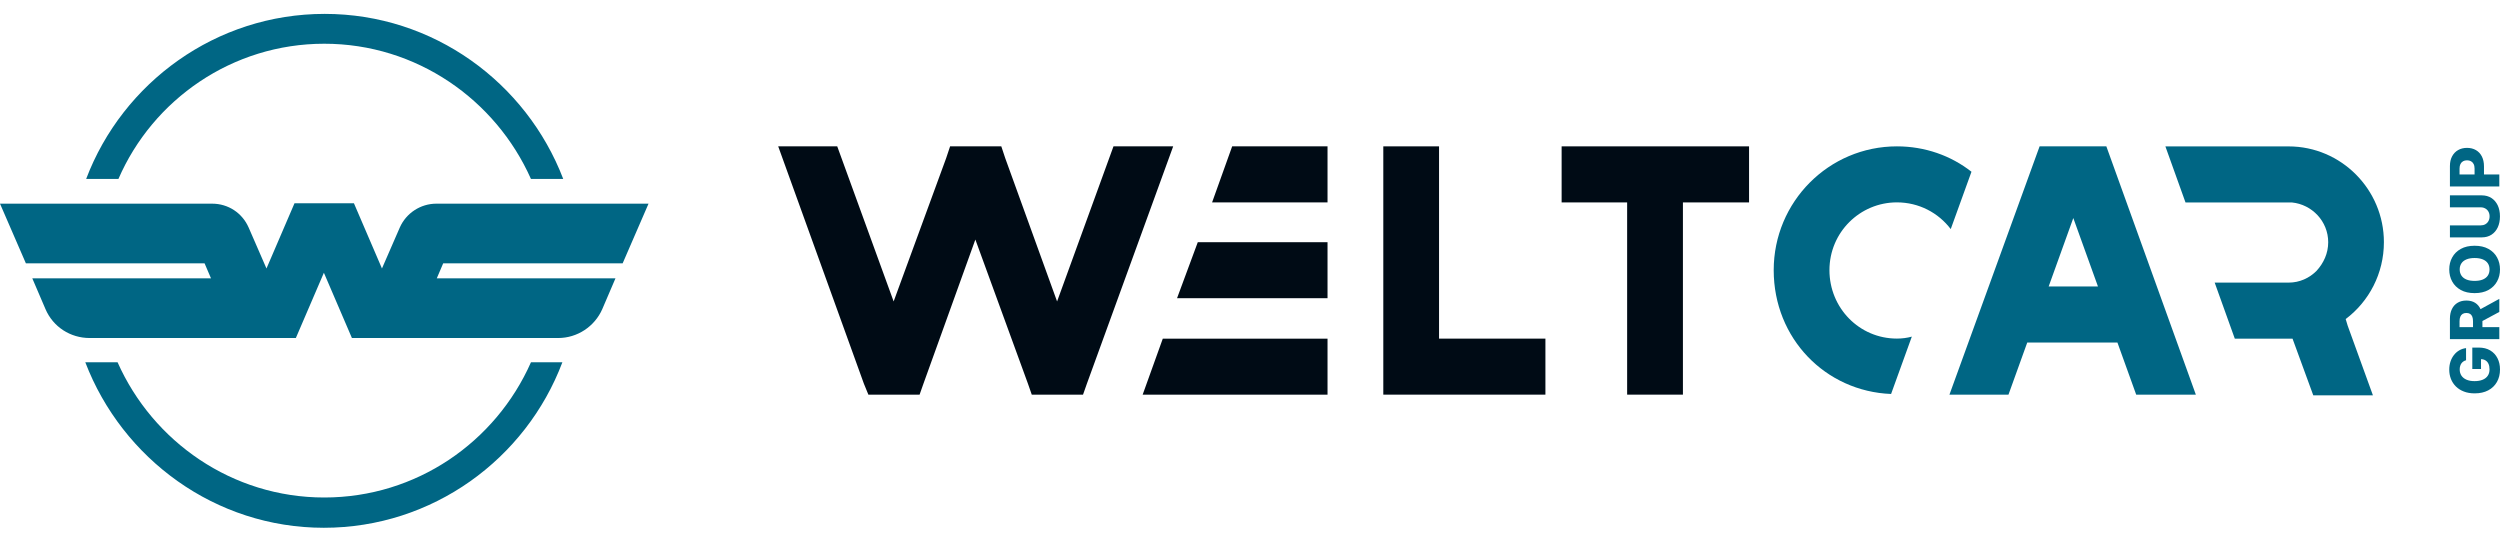
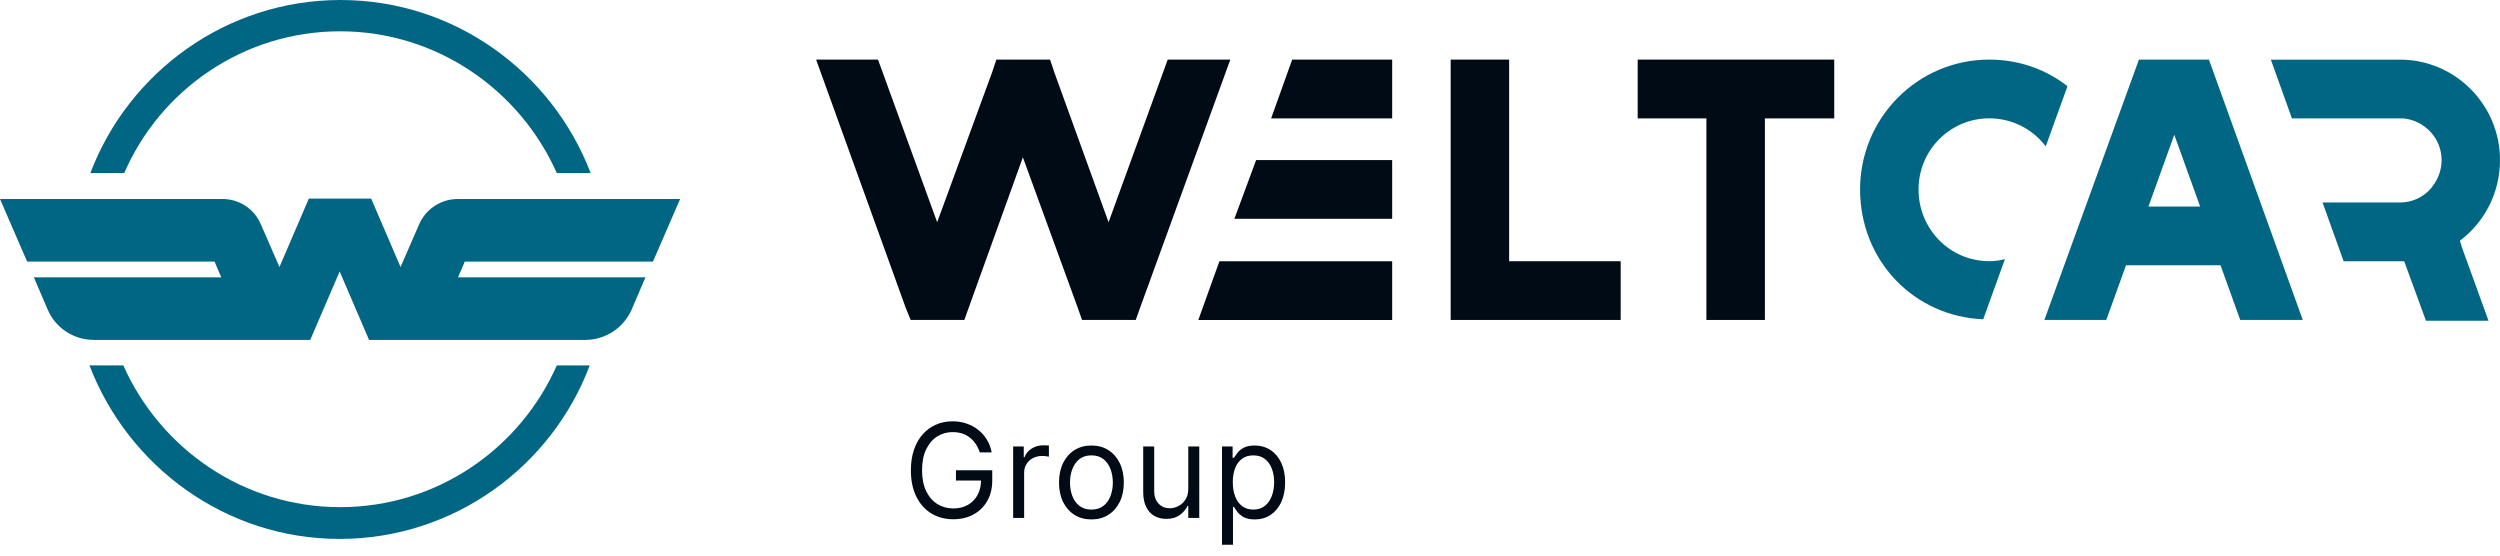
- <svg xmlns="http://www.w3.org/2000/svg" width="180" height="39" viewBox="0 0 180 39" fill="none">
-   <path d="M23.347 3.149C29.979 3.149 35.691 7.171 38.228 12.884H40.553C37.895 5.943 31.201 1 23.378 1C15.554 1 8.833 5.943 6.203 12.884H8.527C11.002 7.171 16.718 3.149 23.347 3.149Z" fill="#006684" />
-   <path d="M38.229 26.085C35.692 31.828 29.98 35.82 23.347 35.82C16.715 35.82 11.003 31.797 8.466 26.085H6.142C8.799 33.026 15.493 38 23.316 38C31.14 38 37.861 33.056 40.491 26.085H38.229Z" fill="#006684" />
-   <path d="M44.83 18.962L46.694 14.664H31.414C30.285 14.664 29.245 15.34 28.785 16.382L27.501 19.331L25.482 14.633H21.205L19.186 19.331L17.902 16.382C17.442 15.336 16.437 14.664 15.273 14.664H0L1.864 18.962H14.73L15.191 20.038H2.324L3.272 22.25C3.821 23.54 5.074 24.337 6.45 24.337H21.301L23.32 19.638L25.338 24.337H40.189C41.565 24.337 42.818 23.509 43.367 22.25L44.315 20.038H31.449L31.909 18.962H44.833H44.83Z" fill="#006684" />
-   <path d="M103.611 24.381V10.538H99.598V28.414H100.065H103.611H111.27V24.381H103.611Z" fill="#000B15" />
-   <path d="M125.932 10.538H121.17H117.154H112.437V14.574H117.154V28.414H121.17V14.574H125.932V10.538Z" fill="#000B15" />
-   <path d="M95.582 10.538V14.574H87.27L88.716 10.538H95.582Z" fill="#000B15" />
-   <path d="M95.582 17.436V21.469H84.748L86.241 17.436H95.582Z" fill="#000B15" />
-   <path d="M95.582 24.382V28.414H82.272L83.721 24.382H95.582Z" fill="#000B15" />
-   <path d="M147.504 20.625L149.278 15.699L151.053 20.625H147.504ZM151.661 10.538H146.851L140.36 28.414H144.61L145.962 24.661H152.454L153.806 28.414H158.101L151.657 10.538H151.661Z" fill="#006684" />
-   <path d="M84.469 10.538L78.259 27.617L77.978 28.414H74.287L74.009 27.617L70.226 17.247L66.491 27.617L66.21 28.414H62.523L62.197 27.617L56.031 10.538H60.281L64.342 21.704L68.125 11.383L68.407 10.538H72.094L72.375 11.383L76.11 21.704L80.171 10.538H84.469Z" fill="#000B15" />
-   <path d="M136.577 10.538C131.675 10.538 127.707 14.526 127.707 19.452C127.707 24.378 131.442 28.179 136.158 28.366L137.652 24.236C137.325 24.329 136.951 24.378 136.577 24.378C133.869 24.378 131.72 22.174 131.72 19.452C131.72 16.73 133.913 14.571 136.577 14.571C138.163 14.571 139.567 15.323 140.453 16.495L141.946 12.366C140.453 11.194 138.585 10.538 136.577 10.538Z" fill="#006684" />
-   <path d="M168.887 22.973C170.57 21.707 171.641 19.689 171.641 17.437C171.641 13.635 168.558 10.541 164.778 10.541H155.908L157.356 14.577H165.015C166.464 14.718 167.631 15.936 167.631 17.44C167.631 18.237 167.305 18.941 166.79 19.503C166.275 20.02 165.575 20.348 164.782 20.348H159.457L160.906 24.384H165.063L166.556 28.465H170.851L169.032 23.446L168.891 22.977L168.887 22.973Z" fill="#006684" />
-   <path d="M179.951 13.427L176.395 13.427L176.395 11.95C176.395 11.683 176.447 11.452 176.551 11.258C176.654 11.062 176.798 10.911 176.983 10.806C177.167 10.7 177.382 10.647 177.626 10.647C177.871 10.647 178.086 10.701 178.27 10.809C178.453 10.916 178.595 11.069 178.696 11.268C178.796 11.467 178.847 11.703 178.847 11.976L178.847 12.887L178.169 12.887L178.169 12.137C178.169 12.007 178.147 11.898 178.102 11.811C178.057 11.722 177.993 11.655 177.912 11.61C177.83 11.565 177.735 11.542 177.626 11.542C177.516 11.542 177.421 11.565 177.341 11.61C177.26 11.655 177.197 11.722 177.153 11.811C177.109 11.899 177.087 12.008 177.087 12.137L177.087 12.563L179.951 12.563L179.951 13.427Z" fill="#006684" />
-   <path d="M176.395 14.928L176.395 14.066L178.689 14.066C178.954 14.066 179.185 14.13 179.382 14.257C179.577 14.383 179.729 14.56 179.837 14.787C179.943 15.014 179.997 15.278 179.997 15.578C179.997 15.881 179.943 16.147 179.837 16.373C179.729 16.6 179.577 16.777 179.382 16.902C179.185 17.028 178.954 17.091 178.689 17.091L176.395 17.091L176.395 16.227L178.614 16.227C178.737 16.227 178.846 16.2 178.942 16.147C179.038 16.092 179.114 16.016 179.168 15.918C179.223 15.82 179.25 15.707 179.25 15.578C179.25 15.449 179.223 15.336 179.168 15.239C179.114 15.141 179.038 15.065 178.942 15.011C178.846 14.956 178.737 14.928 178.614 14.928L176.395 14.928Z" fill="#006684" />
-   <path d="M178.173 17.694C178.564 17.694 178.896 17.769 179.168 17.921C179.44 18.072 179.647 18.276 179.788 18.535C179.929 18.792 180 19.081 180 19.4C180 19.721 179.929 20.011 179.786 20.268C179.644 20.525 179.437 20.729 179.166 20.88C178.894 21.03 178.563 21.105 178.173 21.105C177.781 21.105 177.45 21.03 177.178 20.88C176.906 20.729 176.699 20.525 176.558 20.268C176.416 20.011 176.346 19.721 176.346 19.4C176.346 19.081 176.416 18.792 176.558 18.535C176.699 18.276 176.906 18.072 177.178 17.921C177.45 17.769 177.781 17.694 178.173 17.694ZM178.173 18.577C177.941 18.577 177.746 18.61 177.586 18.676C177.426 18.741 177.305 18.836 177.223 18.959C177.141 19.081 177.099 19.228 177.099 19.4C177.099 19.571 177.141 19.719 177.223 19.842C177.305 19.965 177.426 20.06 177.586 20.126C177.746 20.192 177.941 20.224 178.173 20.224C178.404 20.224 178.6 20.192 178.76 20.126C178.92 20.06 179.041 19.965 179.123 19.842C179.205 19.719 179.246 19.571 179.246 19.4C179.246 19.228 179.205 19.081 179.123 18.959C179.041 18.836 178.92 18.741 178.76 18.676C178.6 18.61 178.404 18.577 178.173 18.577Z" fill="#006684" />
-   <path d="M179.951 24.419L176.395 24.419L176.395 22.942C176.395 22.675 176.443 22.444 176.539 22.25C176.634 22.054 176.77 21.904 176.949 21.798C177.126 21.692 177.336 21.639 177.579 21.639C177.826 21.639 178.035 21.693 178.208 21.801C178.379 21.909 178.51 22.063 178.6 22.262C178.689 22.461 178.734 22.696 178.734 22.969L178.734 23.902L178.057 23.902L178.057 23.129C178.057 22.999 178.04 22.89 178.006 22.803C177.971 22.715 177.919 22.648 177.85 22.602C177.779 22.557 177.689 22.534 177.579 22.534C177.469 22.534 177.378 22.557 177.306 22.602C177.233 22.648 177.179 22.715 177.143 22.803C177.106 22.891 177.087 23 177.087 23.129L177.087 23.555L179.951 23.555L179.951 24.419ZM178.326 22.407L179.951 21.517L179.951 22.459L178.326 23.332L178.326 22.407Z" fill="#006684" />
-   <path d="M177.556 25.938C177.483 25.958 177.419 25.987 177.363 26.026C177.307 26.064 177.259 26.111 177.219 26.167C177.18 26.223 177.15 26.287 177.131 26.359C177.11 26.431 177.099 26.51 177.099 26.596C177.099 26.77 177.141 26.92 177.224 27.047C177.308 27.172 177.429 27.269 177.589 27.338C177.748 27.407 177.941 27.441 178.168 27.441C178.396 27.441 178.59 27.408 178.751 27.341C178.912 27.275 179.035 27.179 179.119 27.053C179.204 26.928 179.246 26.775 179.246 26.596C179.246 26.438 179.221 26.304 179.17 26.195C179.118 26.084 179.044 26.001 178.949 25.944C178.854 25.887 178.742 25.858 178.614 25.858L178.633 25.698L178.633 26.567L178.006 26.567L178.006 25.026L178.477 25.026C178.795 25.026 179.068 25.094 179.295 25.23C179.522 25.365 179.696 25.551 179.817 25.788C179.939 26.024 180 26.296 180 26.603C180 26.944 179.926 27.244 179.779 27.502C179.632 27.76 179.423 27.962 179.151 28.106C178.877 28.25 178.553 28.322 178.178 28.322C177.886 28.322 177.627 28.279 177.402 28.191C177.175 28.104 176.983 27.983 176.825 27.827C176.668 27.67 176.548 27.488 176.467 27.282C176.386 27.075 176.346 26.852 176.346 26.614C176.346 26.407 176.375 26.214 176.434 26.036C176.493 25.857 176.577 25.699 176.684 25.561C176.792 25.423 176.92 25.311 177.068 25.225C177.216 25.139 177.379 25.085 177.556 25.064L177.556 25.938Z" fill="#006684" />
+ <svg xmlns="http://www.w3.org/2000/svg" width="180" height="40" viewBox="0 0 180 40" fill="none">
+   <path d="M24.484 2.254C31.439 2.254 37.43 6.472 40.09 12.463H42.528C39.741 5.184 32.721 0 24.517 0C16.312 0 9.263 5.184 6.505 12.463H8.943C11.538 6.472 17.532 2.254 24.484 2.254Z" fill="#006684" />
+   <path d="M40.091 26.307C37.43 32.33 31.44 36.515 24.485 36.515C17.529 36.515 11.539 32.297 8.878 26.307H6.441C9.227 33.585 16.247 38.802 24.452 38.802C32.657 38.802 39.706 33.618 42.463 26.307H40.091Z" fill="#006684" />
+   <path d="M47.013 18.837L48.968 14.329H32.944C31.76 14.329 30.669 15.039 30.187 16.131L28.84 19.224L26.723 14.297H22.238L20.121 19.224L18.774 16.131C18.292 15.035 17.237 14.329 16.017 14.329H0L1.955 18.837H15.448L15.93 19.966H2.437L3.431 22.285C4.007 23.637 5.321 24.473 6.765 24.473H22.338L24.455 19.546L26.572 24.473H42.146C43.59 24.473 44.904 23.605 45.48 22.285L46.473 19.966H32.98L33.463 18.837H47.017H47.013Z" fill="#006684" />
+   <path d="M108.658 18.808V4.291H104.449V23.037H104.939H108.658H116.689V18.808H108.658Z" fill="#000B15" />
+   <path d="M132.065 4.291H127.072H122.86H117.913V8.524H122.86V23.037H127.072V8.524H132.065V4.291Z" fill="#000B15" />
+   <path d="M100.237 4.291V8.524H91.521L93.037 4.291H100.237Z" fill="#000B15" />
+   <path d="M100.237 11.525V15.754H88.875L90.441 11.525H100.237Z" fill="#000B15" />
+   <path d="M100.237 18.809V23.038H86.279L87.799 18.809H100.237Z" fill="#000B15" />
+   <path d="M154.687 14.869L156.548 9.703L158.41 14.869H154.687ZM159.047 4.291H154.003L147.195 23.037H151.652L153.071 19.101H159.878L161.297 23.037H165.8L159.043 4.291H159.047Z" fill="#006684" />
+   <path d="M88.583 4.291L82.071 22.202L81.775 23.037H77.905L77.614 22.202L73.647 11.327L69.73 22.202L69.434 23.037H65.568L65.226 22.202L58.76 4.291H63.217L67.476 16.001L71.443 5.177L71.739 4.291H75.605L75.9 5.177L79.817 16.001L84.076 4.291H88.583Z" fill="#000B15" />
+   <path d="M143.229 4.291C138.088 4.291 133.926 8.473 133.926 13.639C133.926 18.805 137.843 22.791 142.79 22.987L144.356 18.656C144.014 18.754 143.621 18.805 143.229 18.805C140.388 18.805 138.135 16.493 138.135 13.639C138.135 10.785 140.435 8.52 143.229 8.52C144.892 8.52 146.365 9.309 147.293 10.539L148.859 6.208C147.293 4.978 145.335 4.291 143.229 4.291Z" fill="#006684" />
+   <path d="M177.113 17.332C178.877 16.004 180 13.888 180 11.525C180 7.539 176.767 4.294 172.804 4.294H163.501L165.02 8.527H173.052C174.571 8.675 175.795 9.952 175.795 11.529C175.795 12.365 175.453 13.103 174.913 13.692C174.373 14.235 173.639 14.579 172.807 14.579H167.223L168.743 18.811H173.102L174.668 23.091H179.172L177.264 17.827L177.116 17.335L177.113 17.332Z" fill="#006684" />
+   <path d="M70.544 32.573C70.47 32.347 70.373 32.145 70.252 31.966C70.134 31.785 69.992 31.631 69.826 31.504C69.663 31.376 69.478 31.279 69.27 31.212C69.062 31.145 68.834 31.111 68.586 31.111C68.18 31.111 67.81 31.216 67.477 31.427C67.144 31.637 66.879 31.946 66.683 32.355C66.486 32.764 66.388 33.266 66.388 33.86C66.388 34.454 66.487 34.956 66.686 35.365C66.885 35.774 67.154 36.083 67.494 36.293C67.833 36.503 68.215 36.608 68.64 36.608C69.033 36.608 69.379 36.525 69.679 36.357C69.981 36.187 70.215 35.948 70.383 35.64C70.552 35.329 70.637 34.964 70.637 34.544L70.892 34.597H68.828V33.86H71.442V34.597C71.442 35.163 71.321 35.654 71.08 36.072C70.841 36.49 70.51 36.814 70.088 37.044C69.668 37.272 69.185 37.386 68.64 37.386C68.032 37.386 67.498 37.243 67.038 36.957C66.58 36.671 66.222 36.264 65.965 35.737C65.71 35.209 65.583 34.584 65.583 33.86C65.583 33.317 65.656 32.829 65.801 32.395C65.948 31.959 66.156 31.589 66.424 31.282C66.692 30.976 67.01 30.742 67.376 30.579C67.743 30.416 68.146 30.334 68.586 30.334C68.948 30.334 69.286 30.389 69.598 30.498C69.913 30.605 70.194 30.759 70.44 30.957C70.688 31.154 70.894 31.39 71.06 31.665C71.225 31.937 71.339 32.24 71.402 32.573H70.544ZM72.947 37.292V32.144H73.711V32.921H73.765C73.859 32.667 74.028 32.46 74.274 32.301C74.52 32.143 74.797 32.063 75.106 32.063C75.164 32.063 75.236 32.065 75.323 32.067C75.41 32.069 75.476 32.072 75.521 32.077V32.881C75.494 32.874 75.433 32.864 75.337 32.851C75.243 32.835 75.143 32.828 75.038 32.828C74.788 32.828 74.565 32.88 74.368 32.985C74.174 33.088 74.019 33.231 73.906 33.414C73.794 33.595 73.738 33.802 73.738 34.034V37.292H72.947ZM78.582 37.399C78.118 37.399 77.71 37.289 77.359 37.067C77.01 36.846 76.738 36.537 76.541 36.139C76.347 35.741 76.249 35.276 76.249 34.745C76.249 34.208 76.347 33.74 76.541 33.34C76.738 32.94 77.01 32.63 77.359 32.409C77.71 32.187 78.118 32.077 78.582 32.077C79.047 32.077 79.454 32.187 79.802 32.409C80.153 32.63 80.426 32.94 80.62 33.34C80.817 33.74 80.915 34.208 80.915 34.745C80.915 35.276 80.817 35.741 80.62 36.139C80.426 36.537 80.153 36.846 79.802 37.067C79.454 37.289 79.047 37.399 78.582 37.399ZM78.582 36.689C78.935 36.689 79.226 36.598 79.454 36.417C79.682 36.236 79.85 35.998 79.96 35.703C80.069 35.408 80.124 35.089 80.124 34.745C80.124 34.401 80.069 34.08 79.96 33.783C79.85 33.486 79.682 33.245 79.454 33.062C79.226 32.879 78.935 32.787 78.582 32.787C78.229 32.787 77.939 32.879 77.711 33.062C77.483 33.245 77.314 33.486 77.205 33.783C77.095 34.08 77.04 34.401 77.04 34.745C77.04 35.089 77.095 35.408 77.205 35.703C77.314 35.998 77.483 36.236 77.711 36.417C77.939 36.598 78.229 36.689 78.582 36.689ZM85.556 35.187V32.144H86.347V37.292H85.556V36.421H85.502C85.381 36.682 85.194 36.904 84.939 37.087C84.684 37.269 84.362 37.359 83.974 37.359C83.652 37.359 83.366 37.289 83.116 37.148C82.865 37.005 82.669 36.79 82.526 36.504C82.383 36.216 82.311 35.853 82.311 35.415V32.144H83.102V35.361C83.102 35.737 83.207 36.036 83.417 36.26C83.629 36.483 83.9 36.595 84.228 36.595C84.425 36.595 84.625 36.545 84.828 36.444C85.034 36.343 85.206 36.189 85.344 35.981C85.485 35.774 85.556 35.509 85.556 35.187ZM87.984 39.223V32.144H88.748V32.962H88.842C88.9 32.872 88.981 32.758 89.084 32.62C89.189 32.479 89.338 32.354 89.533 32.244C89.729 32.133 89.995 32.077 90.33 32.077C90.764 32.077 91.146 32.185 91.477 32.402C91.807 32.619 92.065 32.926 92.251 33.324C92.436 33.721 92.529 34.191 92.529 34.731C92.529 35.276 92.436 35.749 92.251 36.149C92.065 36.547 91.808 36.855 91.48 37.074C91.151 37.291 90.773 37.399 90.344 37.399C90.013 37.399 89.748 37.344 89.549 37.235C89.35 37.123 89.198 36.997 89.09 36.856C88.983 36.713 88.9 36.595 88.842 36.501H88.775V39.223H87.984ZM88.762 34.718C88.762 35.107 88.819 35.45 88.933 35.747C89.047 36.042 89.213 36.273 89.432 36.441C89.651 36.606 89.919 36.689 90.237 36.689C90.567 36.689 90.843 36.602 91.064 36.427C91.288 36.251 91.455 36.014 91.567 35.717C91.681 35.417 91.738 35.084 91.738 34.718C91.738 34.356 91.682 34.03 91.57 33.739C91.461 33.447 91.294 33.215 91.071 33.045C90.85 32.873 90.572 32.787 90.237 32.787C89.915 32.787 89.644 32.869 89.425 33.032C89.206 33.193 89.041 33.419 88.929 33.709C88.818 33.997 88.762 34.334 88.762 34.718Z" fill="#000B15" />
</svg>
